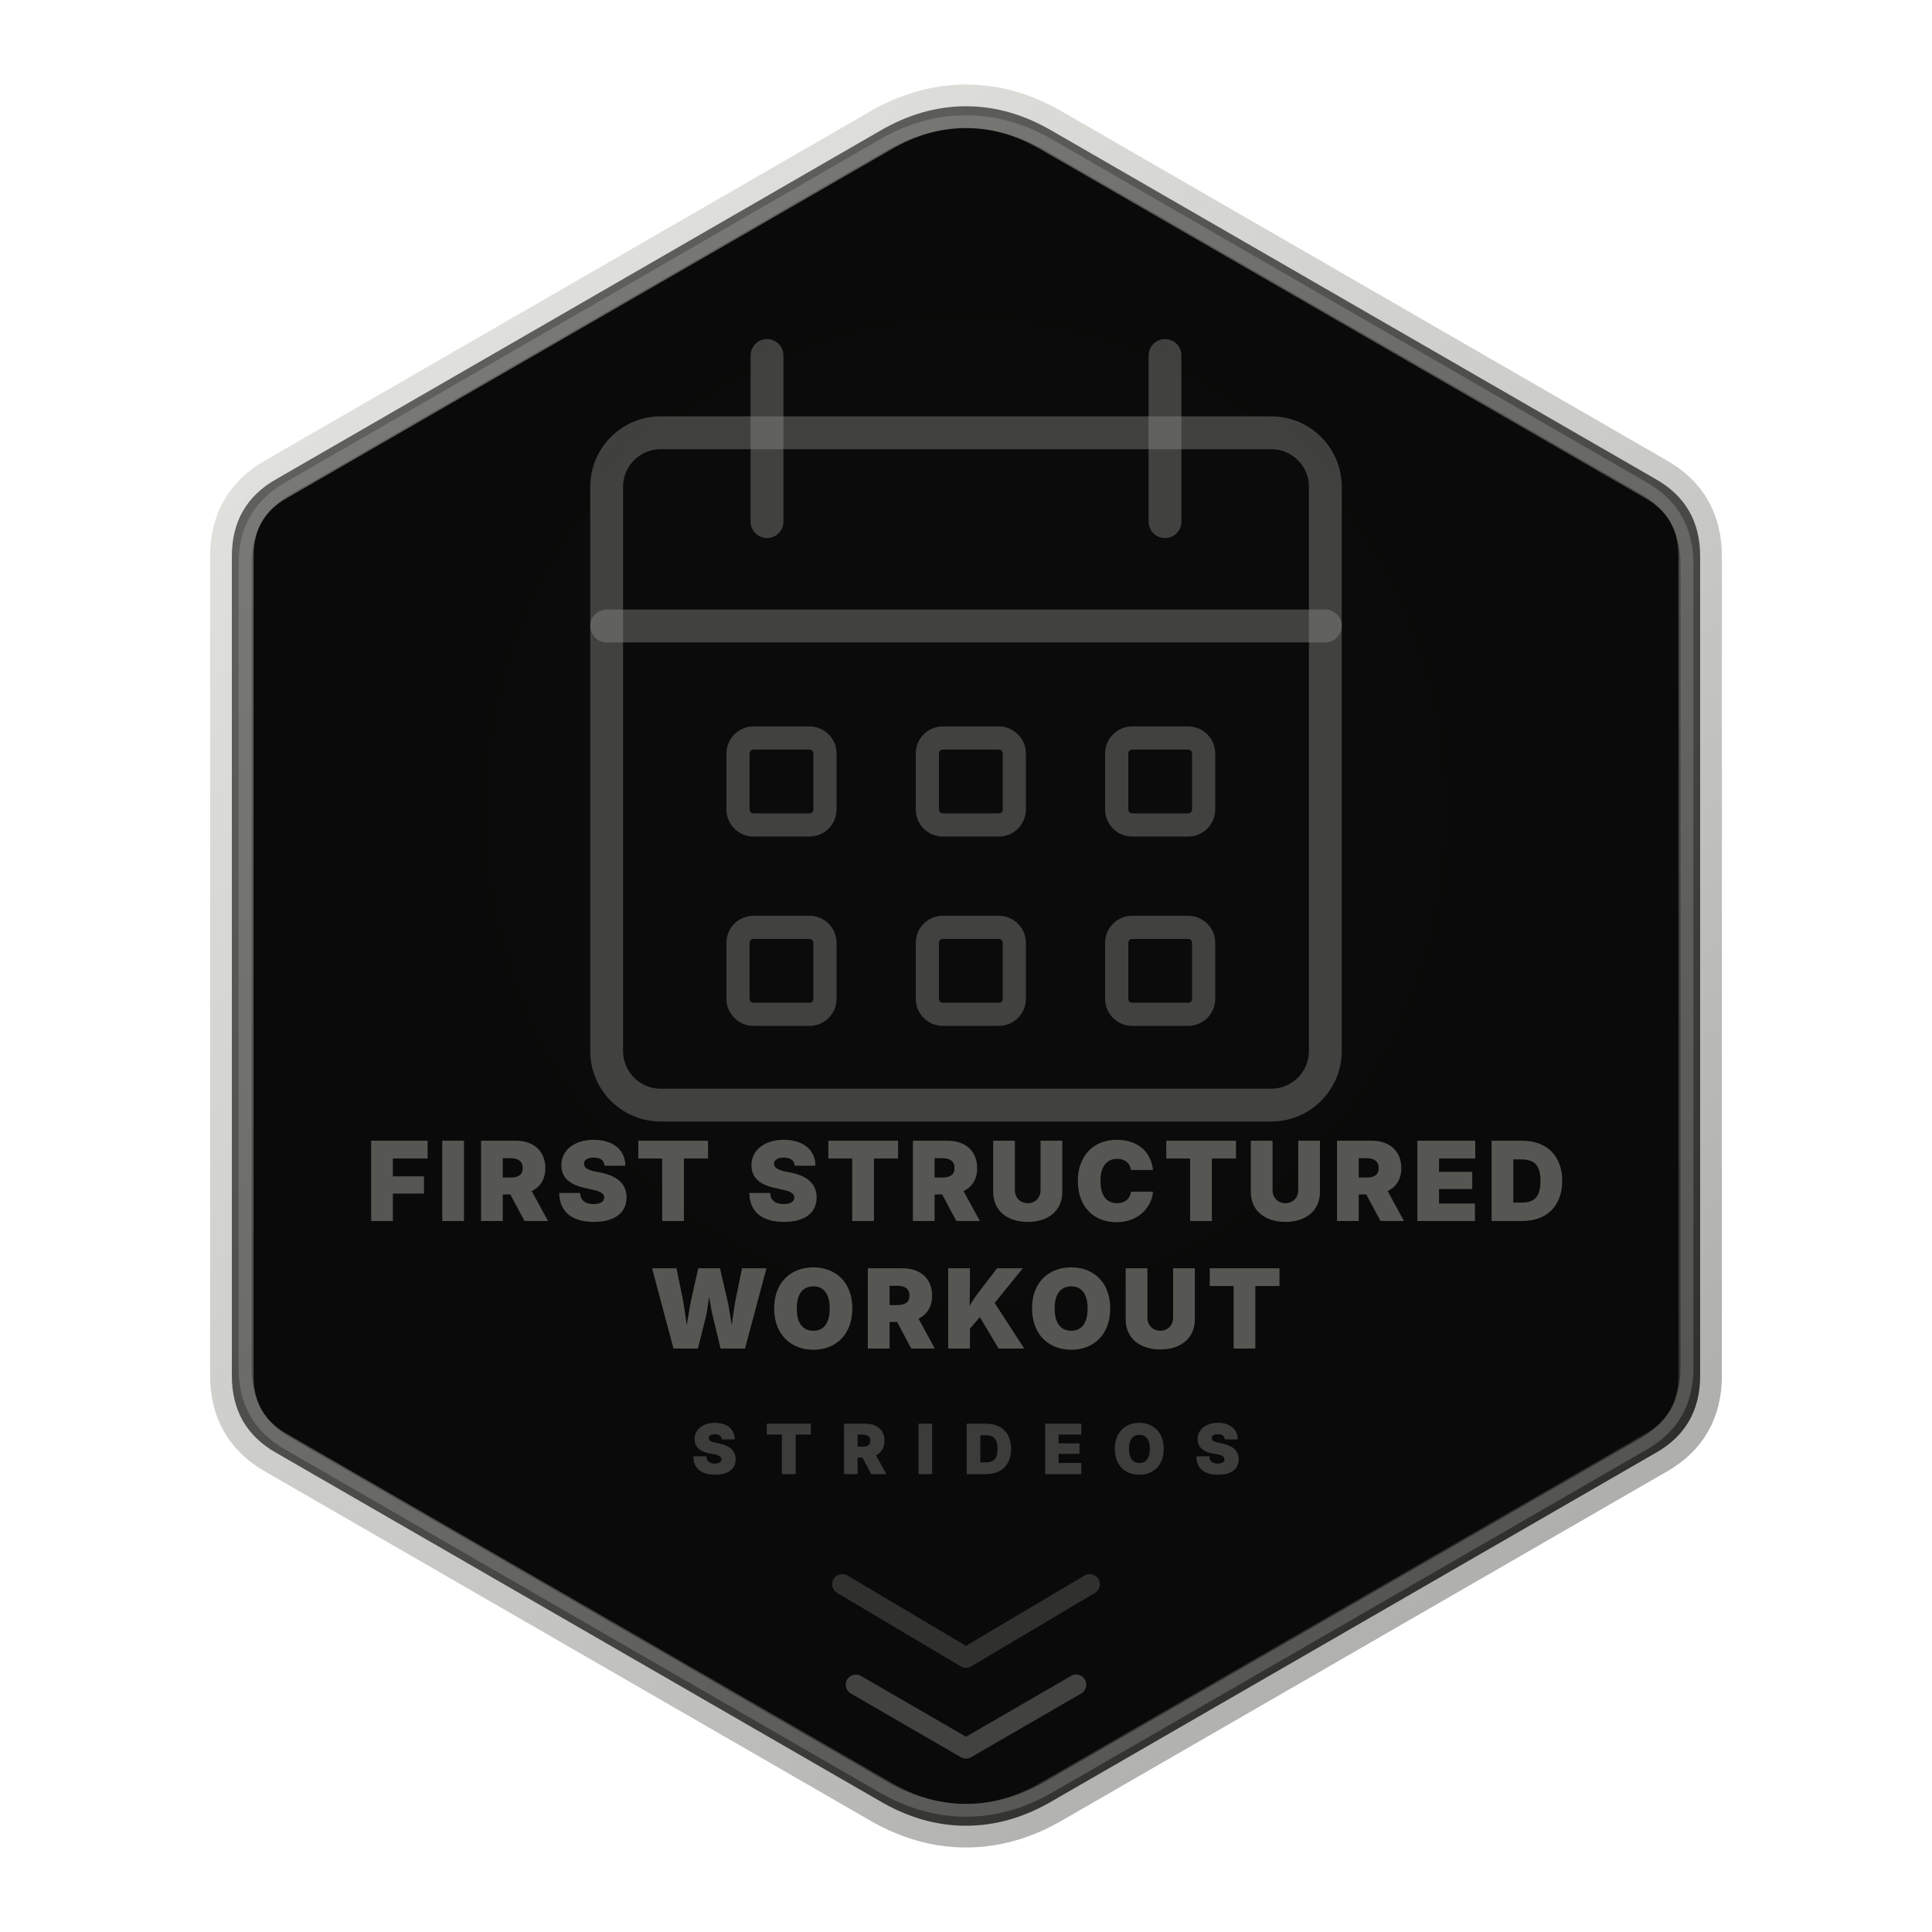
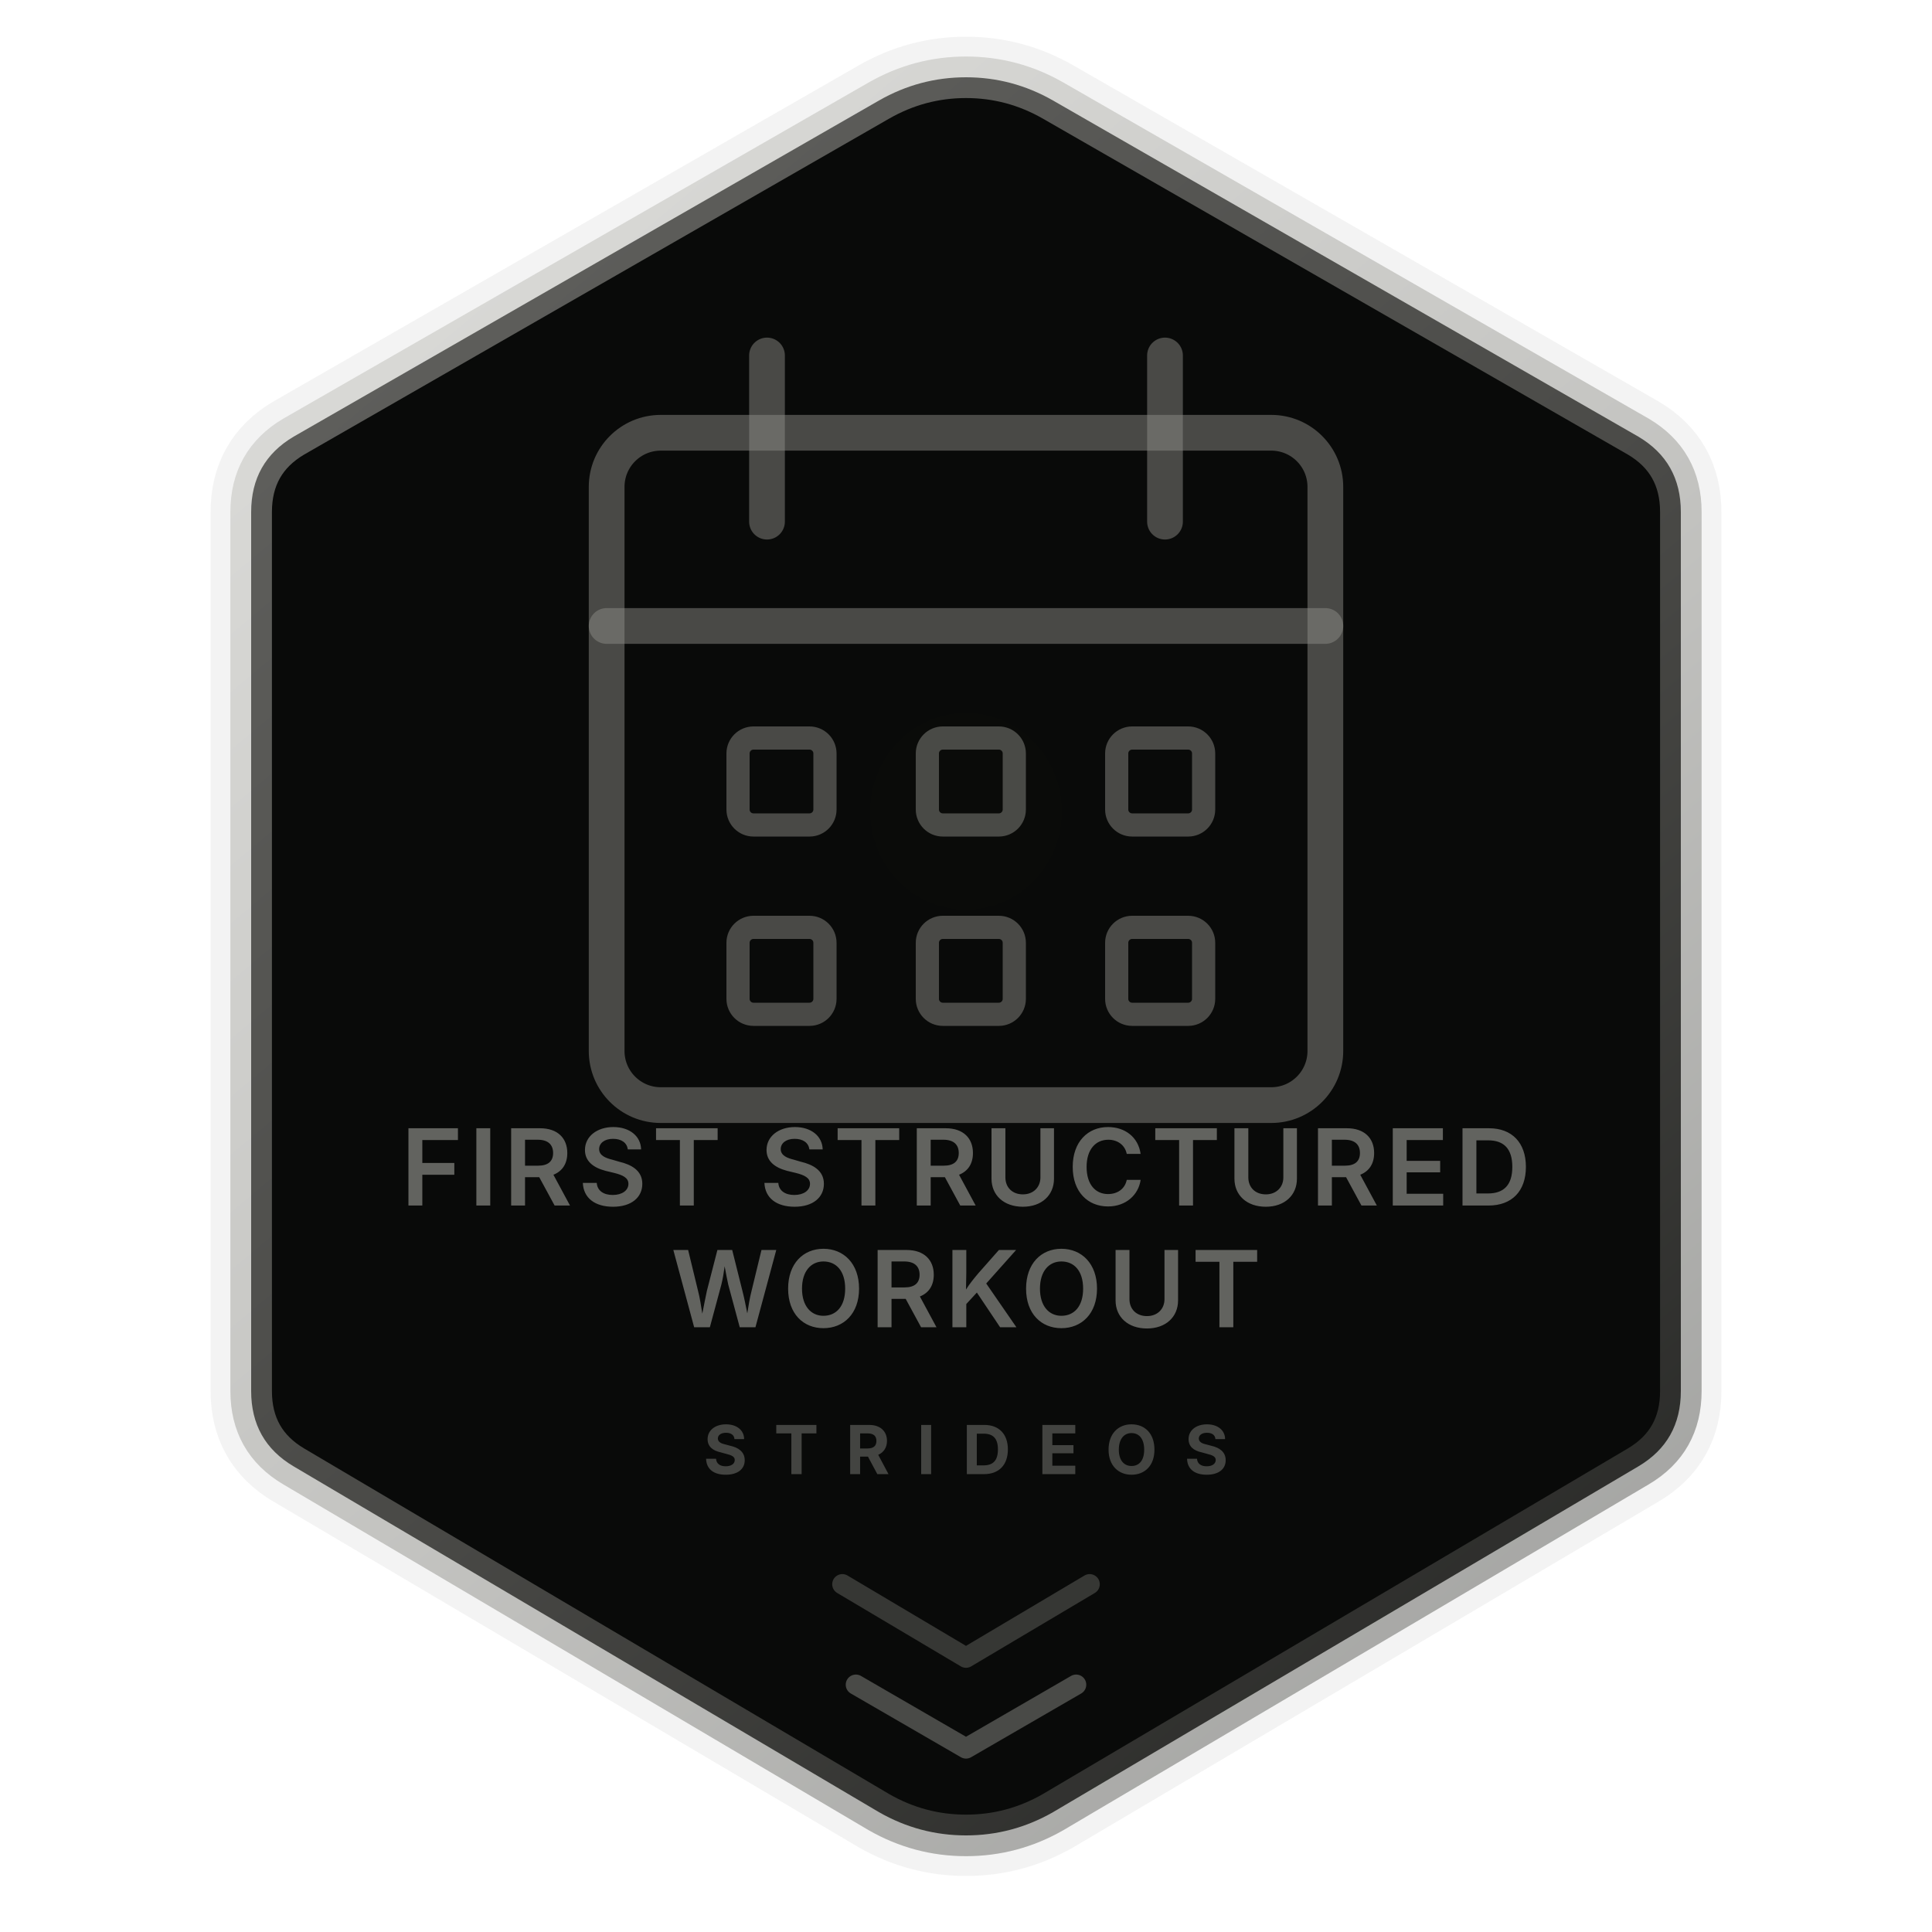
<svg xmlns="http://www.w3.org/2000/svg" width="100" height="100" viewBox="0 0 100 100" fill="none" role="img" aria-label="First Structured Workout achievement. Not yet achieved.">
  <defs>
    <linearGradient id="firsts-first-structured-workout-locked-edge" x1="14" y1="7" x2="86" y2="93" gradientUnits="userSpaceOnUse">
-       <stop offset="0" stop-color="#CACAC4" />
+       <stop offset="0" stop-color="#C5C5BF" />
      <stop offset="0.54" stop-color="#8E8E88" />
-       <stop offset="1" stop-color="#444541" />
+       <stop offset="1" stop-color="#3F403C" />
    </linearGradient>
    <radialGradient id="firsts-first-structured-workout-locked-glow" cx="0" cy="0" r="1" gradientUnits="userSpaceOnUse" gradientTransform="translate(50 42) rotate(90) scale(35 34)">
-       <stop offset="0" stop-color="#767670" stop-opacity="0.12" />
-       <stop offset="0.64" stop-color="#767670" stop-opacity="0.1" />
-       <stop offset="1" stop-color="#767670" stop-opacity="0" />
+       <stop offset="0" stop-color="#6E6E68" stop-opacity="0.1" />
+       <stop offset="0.64" stop-color="#6E6E68" stop-opacity="0.08" />
+       <stop offset="1" stop-color="#6E6E68" stop-opacity="0" />
    </radialGradient>
  </defs>
-   <path d="M50 5.5 Q52.3 5.5 54.5 6.8 L85.7 24.8 Q88 26.1 88 28.8 L88 71.2 Q88 73.9 85.7 75.2 L54.5 93.2 Q52.3 94.5 50 94.5 Q47.7 94.5 45.5 93.2 L14.3 75.2 Q12 73.9 12 71.2 L12 28.8 Q12 26.1 14.3 24.8 L45.5 6.8 Q47.7 5.5 50 5.5 Z" fill="#090A09" fill-opacity="1" stroke="url(#firsts-first-structured-workout-locked-edge)" stroke-width="2.25" stroke-linejoin="round" stroke-opacity="0.48" />
-   <path d="M50 5.5 Q52.3 5.5 54.5 6.8 L85.7 24.8 Q88 26.1 88 28.8 L88 71.2 Q88 73.9 85.7 75.2 L54.5 93.2 Q52.3 94.5 50 94.5 Q47.7 94.5 45.5 93.2 L14.3 75.2 Q12 73.9 12 71.2 L12 28.8 Q12 26.1 14.3 24.8 L45.5 6.8 Q47.7 5.5 50 5.5 Z" fill="none" stroke="#CACAC4" stroke-width="0.68" stroke-linejoin="round" stroke-opacity="0.24" transform="translate(0.9 0.9) scale(0.982)" />
-   <ellipse cx="50" cy="42" rx="31" ry="30" fill="url(#firsts-first-structured-workout-locked-glow)" opacity="0.06" />
+   <path d="M50 4 Q52.4 4 54.5 5.2 L84.8 22.6 Q87 23.9 87 26.5 L87 72 Q87 74.6 84.8 75.9 L54.5 93.8 Q52.4 95 50 95 Q47.6 95 45.5 93.8 L15.2 75.9 Q13 74.6 13 72 L13 26.5 Q13 23.9 15.2 22.6 L45.5 5.2 Q47.6 4 50 4 Z" fill="none" stroke="#6E6E68" stroke-width="4.2" stroke-linejoin="round" stroke-opacity="0.08" />
+   <path d="M50 4 Q52.4 4 54.5 5.2 L84.8 22.6 Q87 23.9 87 26.5 L87 72 Q87 74.6 84.8 75.9 L54.5 93.8 Q52.4 95 50 95 Q47.6 95 45.5 93.8 L15.2 75.9 Q13 74.6 13 72 L13 26.5 Q13 23.9 15.2 22.6 L45.5 5.2 Q47.6 4 50 4 Z" fill="#090A09" fill-opacity="1" stroke="url(#firsts-first-structured-workout-locked-edge)" stroke-width="2.15" stroke-linejoin="round" stroke-opacity="0.48" />
+   <ellipse cx="50" cy="38" rx="30" ry="26" fill="url(#firsts-first-structured-workout-locked-glow)" opacity="0.05" />
  <g>
-     <rect x="31.4" y="22.4" width="37.2" height="34.8" rx="2.8" fill="none" stroke="#8E8E88" stroke-width="1.7" stroke-linecap="round" stroke-linejoin="round" stroke-opacity="0.42" />
-     <path d="M39.7 18.4 V27 M60.3 18.4 V27 M31.4 32.4 H68.6" fill="none" stroke="#8E8E88" stroke-width="1.7" stroke-linecap="round" stroke-linejoin="round" stroke-opacity="0.42" />
-     <rect x="38.2" y="38.2" width="4.5" height="4.5" rx="0.8" fill="none" stroke="#8E8E88" stroke-width="1.2" stroke-linecap="round" stroke-linejoin="round" stroke-opacity="0.42" />
-     <rect x="48" y="38.2" width="4.5" height="4.5" rx="0.8" fill="none" stroke="#8E8E88" stroke-width="1.2" stroke-linecap="round" stroke-linejoin="round" stroke-opacity="0.42" />
-     <rect x="57.8" y="38.2" width="4.5" height="4.5" rx="0.8" fill="none" stroke="#8E8E88" stroke-width="1.2" stroke-linecap="round" stroke-linejoin="round" stroke-opacity="0.42" />
-     <rect x="38.2" y="48" width="4.5" height="4.5" rx="0.8" fill="none" stroke="#8E8E88" stroke-width="1.2" stroke-linecap="round" stroke-linejoin="round" stroke-opacity="0.42" />
-     <rect x="48" y="48" width="4.5" height="4.5" rx="0.8" fill="none" stroke="#8E8E88" stroke-width="1.2" stroke-linecap="round" stroke-linejoin="round" stroke-opacity="0.42" />
-     <rect x="57.8" y="48" width="4.5" height="4.5" rx="0.8" fill="none" stroke="#8E8E88" stroke-width="1.2" stroke-linecap="round" stroke-linejoin="round" stroke-opacity="0.42" />
+     <rect x="31.4" y="22.4" width="37.2" height="34.8" rx="2.8" fill="none" stroke="#8E8E88" stroke-width="1.85" stroke-linecap="round" stroke-linejoin="round" stroke-opacity="0.48" />
+     <path d="M39.7 18.4 V27 M60.3 18.4 V27 M31.4 32.4 H68.6" fill="none" stroke="#8E8E88" stroke-width="1.85" stroke-linecap="round" stroke-linejoin="round" stroke-opacity="0.48" />
+     <rect x="38.2" y="38.2" width="4.5" height="4.5" rx="0.8" fill="none" stroke="#8E8E88" stroke-width="1.2" stroke-linecap="round" stroke-linejoin="round" stroke-opacity="0.48" />
+     <rect x="48" y="38.2" width="4.5" height="4.5" rx="0.8" fill="none" stroke="#8E8E88" stroke-width="1.2" stroke-linecap="round" stroke-linejoin="round" stroke-opacity="0.48" />
+     <rect x="57.8" y="38.2" width="4.5" height="4.5" rx="0.8" fill="none" stroke="#8E8E88" stroke-width="1.2" stroke-linecap="round" stroke-linejoin="round" stroke-opacity="0.48" />
+     <rect x="38.2" y="48" width="4.5" height="4.5" rx="0.8" fill="none" stroke="#8E8E88" stroke-width="1.2" stroke-linecap="round" stroke-linejoin="round" stroke-opacity="0.48" />
+     <rect x="48" y="48" width="4.5" height="4.5" rx="0.8" fill="none" stroke="#8E8E88" stroke-width="1.2" stroke-linecap="round" stroke-linejoin="round" stroke-opacity="0.48" />
+     <rect x="57.8" y="48" width="4.5" height="4.5" rx="0.8" fill="none" stroke="#8E8E88" stroke-width="1.2" stroke-linecap="round" stroke-linejoin="round" stroke-opacity="0.48" />
  </g>
-   <text x="50" y="63.2" text-anchor="middle" font-family="'Avenir Next', Inter, Arial, sans-serif" font-size="5.7" font-weight="900" letter-spacing="0.35" fill="#A9A9A3" fill-opacity="0.48">FIRST STRUCTURED</text>
-   <text x="50" y="69.8" text-anchor="middle" font-family="'Avenir Next', Inter, Arial, sans-serif" font-size="5.7" font-weight="900" letter-spacing="0.35" fill="#A9A9A3" fill-opacity="0.48">WORKOUT</text>
-   <text x="50" y="76.3" text-anchor="middle" font-family="'Avenir Next', Inter, Arial, sans-serif" font-size="3.6" font-weight="900" letter-spacing="1.45" fill="#A9A9A3" fill-opacity="0.32">STRIDEOS</text>
-   <path d="M43.6 82 L50 85.8 L56.4 82" fill="none" stroke="#8E8E88" stroke-width="1.05" stroke-linecap="round" stroke-linejoin="round" stroke-opacity="0.3" />
-   <path d="M44.3 87.2 L50 90.5 L55.7 87.2" fill="none" stroke="#CACAC4" stroke-width="1.05" stroke-linecap="round" stroke-linejoin="round" stroke-opacity="0.3" />
+   <text x="50" y="62.4" text-anchor="middle" font-family="'Avenir Next', Inter, Arial, sans-serif" font-size="5.5" font-weight="600" letter-spacing="0.28" fill="#B5B5AF" fill-opacity="0.52">FIRST STRUCTURED</text>
+   <text x="50" y="68.7" text-anchor="middle" font-family="'Avenir Next', Inter, Arial, sans-serif" font-size="5.5" font-weight="600" letter-spacing="0.28" fill="#B5B5AF" fill-opacity="0.52">WORKOUT</text>
+   <text x="50" y="76.3" text-anchor="middle" font-family="'Avenir Next', Inter, Arial, sans-serif" font-size="3.5" font-weight="700" letter-spacing="1.38" fill="#B5B5AF" fill-opacity="0.34">STRIDEOS</text>
+   <path d="M43.6 82 L50 85.8 L56.4 82" fill="none" stroke="#8E8E88" stroke-width="1.05" stroke-linecap="round" stroke-linejoin="round" stroke-opacity="0.34" />
+   <path d="M44.3 87.2 L50 90.5 L55.7 87.2" fill="none" stroke="#C5C5BF" stroke-width="1.05" stroke-linecap="round" stroke-linejoin="round" stroke-opacity="0.34" />
</svg>
